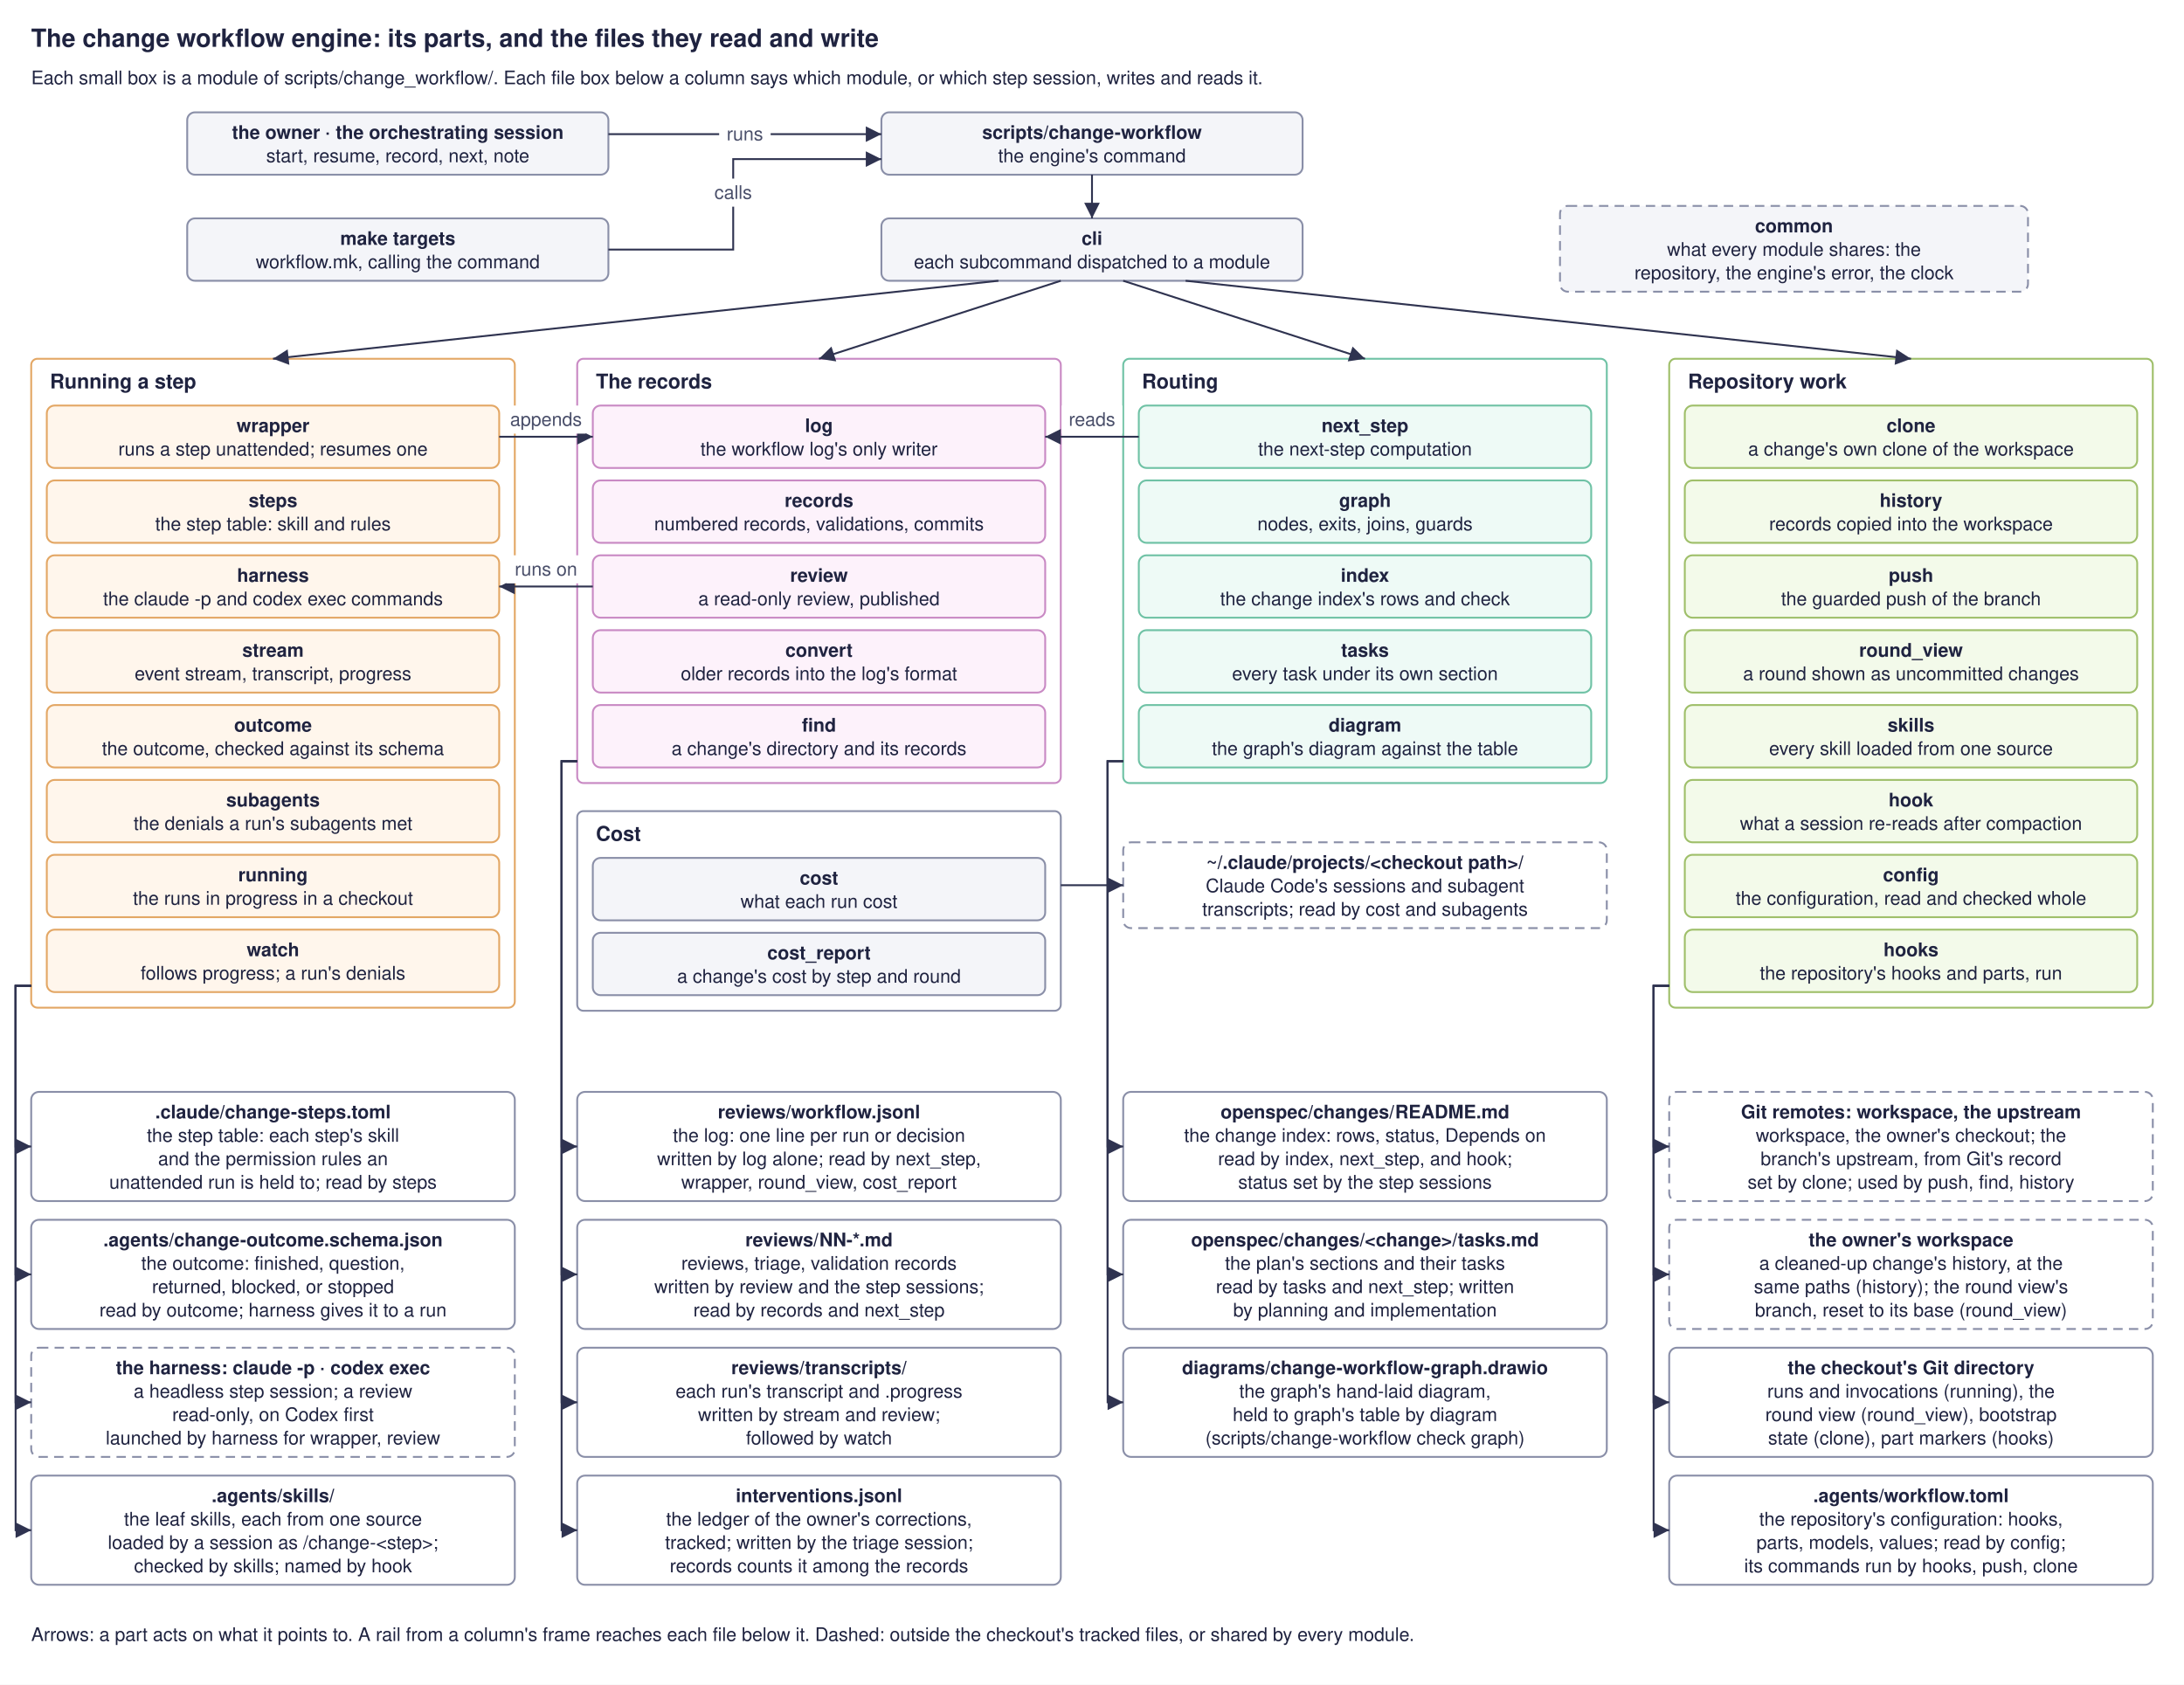
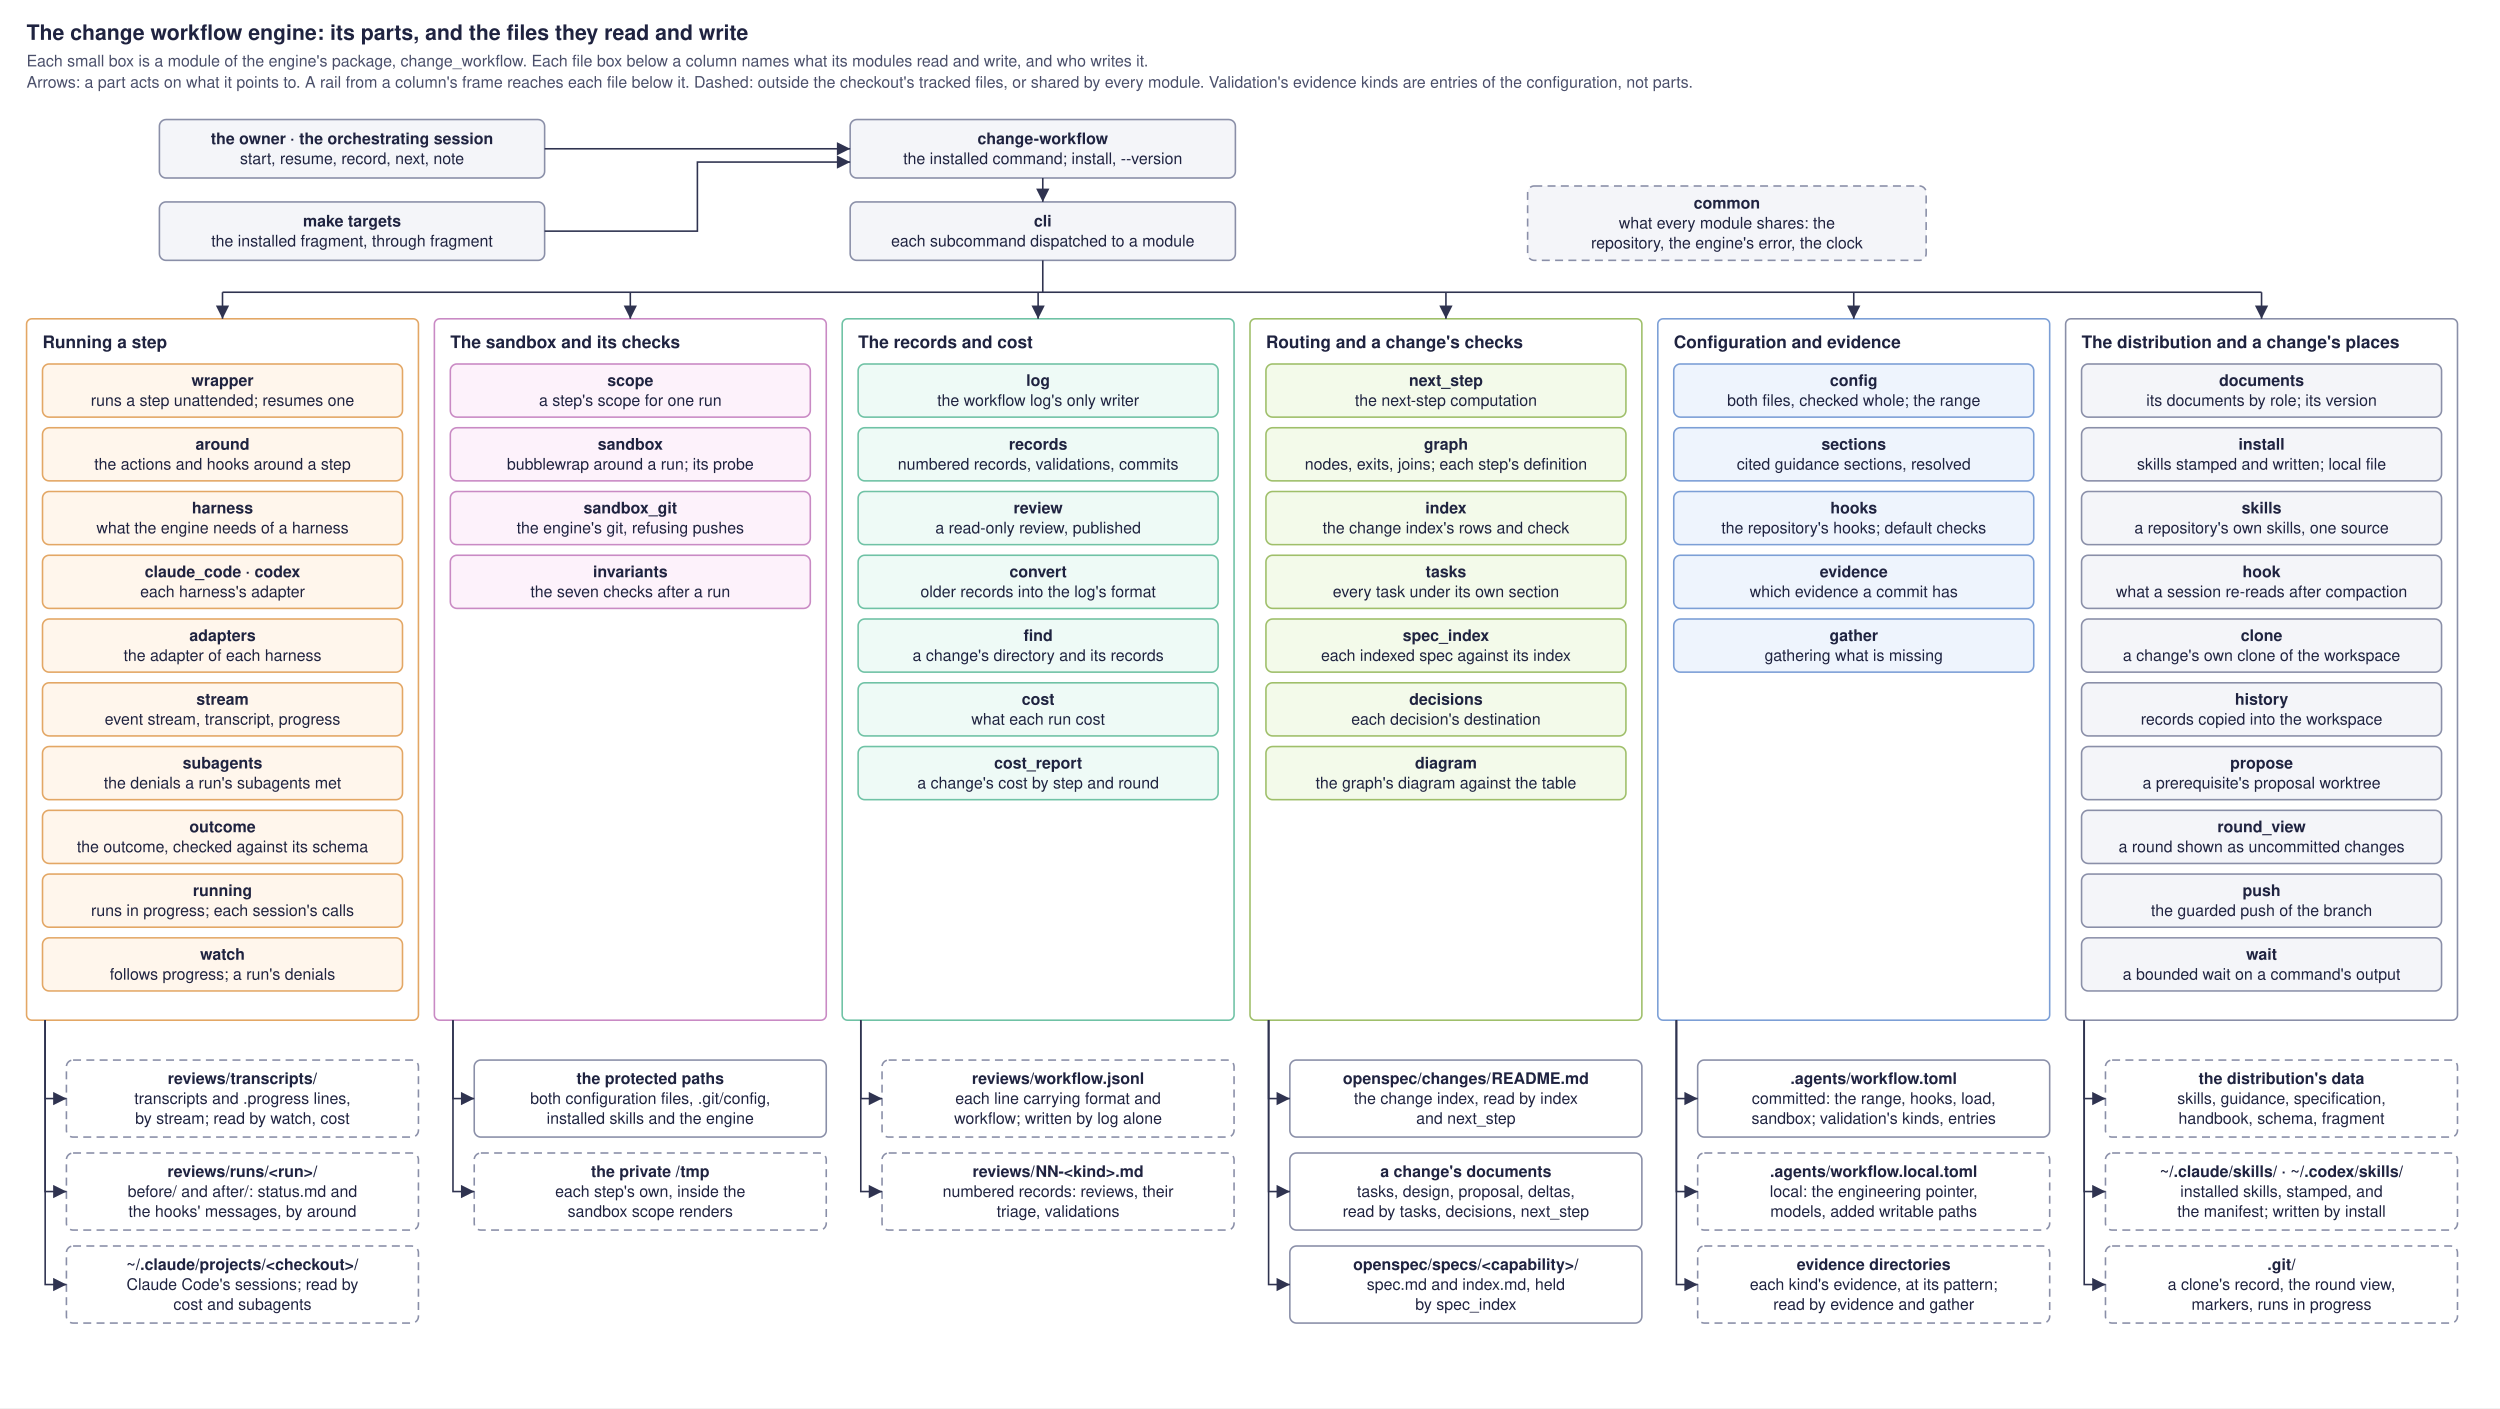
- <svg xmlns="http://www.w3.org/2000/svg" width="1400" height="1080" viewBox="0 0 1400 1080">
+ <svg xmlns="http://www.w3.org/2000/svg" width="1882" height="1060" viewBox="0 0 1882 1060">
  <defs>
    <marker id="arrow" viewBox="0 0 10 10" refX="10" refY="5" markerWidth="10" markerHeight="10" markerUnits="userSpaceOnUse" orient="auto-start-reverse">
      <path d="M0,0 L10,5 L0,10 z" fill="#2f3350" />
    </marker>
  </defs>
-   <rect x="0" y="0" width="1400" height="1080" fill="#ffffff" />
+   <rect x="0" y="0" width="1882" height="1060" fill="#ffffff" />
  <g stroke-width="1.2">
-     <rect x="120" y="72" width="270" height="40" rx="5" fill="#f4f5f9" stroke="#8a8fa8" />
-     <rect x="120" y="140" width="270" height="40" rx="5" fill="#f4f5f9" stroke="#8a8fa8" />
-     <rect x="565" y="72" width="270" height="40" rx="5" fill="#f4f5f9" stroke="#8a8fa8" />
-     <rect x="565" y="140" width="270" height="40" rx="5" fill="#f4f5f9" stroke="#8a8fa8" />
-     <rect x="1000" y="132" width="300" height="55" rx="5" fill="#f4f5f9" stroke="#8a8fa8" stroke-dasharray="6 4" />
-     <rect x="20" y="230" width="310" height="416" rx="4" fill="#ffffff" stroke="#e3a765" />
-     <rect x="30" y="260" width="290" height="40" rx="5" fill="#fff6ec" stroke="#e3a765" />
-     <rect x="30" y="308" width="290" height="40" rx="5" fill="#fff6ec" stroke="#e3a765" />
-     <rect x="30" y="356" width="290" height="40" rx="5" fill="#fff6ec" stroke="#e3a765" />
-     <rect x="30" y="404" width="290" height="40" rx="5" fill="#fff6ec" stroke="#e3a765" />
-     <rect x="30" y="452" width="290" height="40" rx="5" fill="#fff6ec" stroke="#e3a765" />
-     <rect x="30" y="500" width="290" height="40" rx="5" fill="#fff6ec" stroke="#e3a765" />
-     <rect x="30" y="548" width="290" height="40" rx="5" fill="#fff6ec" stroke="#e3a765" />
-     <rect x="30" y="596" width="290" height="40" rx="5" fill="#fff6ec" stroke="#e3a765" />
-     <rect x="370" y="230" width="310" height="272" rx="4" fill="#ffffff" stroke="#c98ac4" />
-     <rect x="380" y="260" width="290" height="40" rx="5" fill="#fdf2fb" stroke="#c98ac4" />
-     <rect x="380" y="308" width="290" height="40" rx="5" fill="#fdf2fb" stroke="#c98ac4" />
-     <rect x="380" y="356" width="290" height="40" rx="5" fill="#fdf2fb" stroke="#c98ac4" />
-     <rect x="380" y="404" width="290" height="40" rx="5" fill="#fdf2fb" stroke="#c98ac4" />
-     <rect x="380" y="452" width="290" height="40" rx="5" fill="#fdf2fb" stroke="#c98ac4" />
-     <rect x="370" y="520" width="310" height="128" rx="4" fill="#ffffff" stroke="#8a8fa8" />
-     <rect x="380" y="550" width="290" height="40" rx="5" fill="#f4f5f9" stroke="#8a8fa8" />
-     <rect x="380" y="598" width="290" height="40" rx="5" fill="#f4f5f9" stroke="#8a8fa8" />
-     <rect x="720" y="230" width="310" height="272" rx="4" fill="#ffffff" stroke="#6fc2a5" />
-     <rect x="730" y="260" width="290" height="40" rx="5" fill="#eefaf6" stroke="#6fc2a5" />
-     <rect x="730" y="308" width="290" height="40" rx="5" fill="#eefaf6" stroke="#6fc2a5" />
-     <rect x="730" y="356" width="290" height="40" rx="5" fill="#eefaf6" stroke="#6fc2a5" />
-     <rect x="730" y="404" width="290" height="40" rx="5" fill="#eefaf6" stroke="#6fc2a5" />
-     <rect x="730" y="452" width="290" height="40" rx="5" fill="#eefaf6" stroke="#6fc2a5" />
-     <rect x="1070" y="230" width="310" height="416" rx="4" fill="#ffffff" stroke="#9fbf6a" />
-     <rect x="1080" y="260" width="290" height="40" rx="5" fill="#f3faea" stroke="#9fbf6a" />
-     <rect x="1080" y="308" width="290" height="40" rx="5" fill="#f3faea" stroke="#9fbf6a" />
-     <rect x="1080" y="356" width="290" height="40" rx="5" fill="#f3faea" stroke="#9fbf6a" />
-     <rect x="1080" y="404" width="290" height="40" rx="5" fill="#f3faea" stroke="#9fbf6a" />
-     <rect x="1080" y="452" width="290" height="40" rx="5" fill="#f3faea" stroke="#9fbf6a" />
-     <rect x="1080" y="500" width="290" height="40" rx="5" fill="#f3faea" stroke="#9fbf6a" />
-     <rect x="1080" y="548" width="290" height="40" rx="5" fill="#f3faea" stroke="#9fbf6a" />
-     <rect x="1080" y="596" width="290" height="40" rx="5" fill="#f3faea" stroke="#9fbf6a" />
-     <rect x="720" y="540" width="310" height="55" rx="5" fill="#ffffff" stroke="#8a8fa8" stroke-dasharray="6 4" />
-     <rect x="20" y="700" width="310" height="70" rx="5" fill="#ffffff" stroke="#8a8fa8" />
-     <rect x="20" y="782" width="310" height="70" rx="5" fill="#ffffff" stroke="#8a8fa8" />
-     <rect x="20" y="864" width="310" height="70" rx="5" fill="#ffffff" stroke="#8a8fa8" stroke-dasharray="6 4" />
-     <rect x="20" y="946" width="310" height="70" rx="5" fill="#ffffff" stroke="#8a8fa8" />
-     <rect x="370" y="700" width="310" height="70" rx="5" fill="#ffffff" stroke="#8a8fa8" />
-     <rect x="370" y="782" width="310" height="70" rx="5" fill="#ffffff" stroke="#8a8fa8" />
-     <rect x="370" y="864" width="310" height="70" rx="5" fill="#ffffff" stroke="#8a8fa8" />
-     <rect x="370" y="946" width="310" height="70" rx="5" fill="#ffffff" stroke="#8a8fa8" />
-     <rect x="720" y="700" width="310" height="70" rx="5" fill="#ffffff" stroke="#8a8fa8" />
-     <rect x="720" y="782" width="310" height="70" rx="5" fill="#ffffff" stroke="#8a8fa8" />
-     <rect x="720" y="864" width="310" height="70" rx="5" fill="#ffffff" stroke="#8a8fa8" />
-     <rect x="1070" y="700" width="310" height="70" rx="5" fill="#ffffff" stroke="#8a8fa8" stroke-dasharray="6 4" />
-     <rect x="1070" y="782" width="310" height="70" rx="5" fill="#ffffff" stroke="#8a8fa8" stroke-dasharray="6 4" />
-     <rect x="1070" y="864" width="310" height="70" rx="5" fill="#ffffff" stroke="#8a8fa8" />
-     <rect x="1070" y="946" width="310" height="70" rx="5" fill="#ffffff" stroke="#8a8fa8" />
+     <rect x="120" y="90" width="290" height="44" rx="5" fill="#f4f5f9" stroke="#8a8fa8" />
+     <rect x="120" y="152" width="290" height="44" rx="5" fill="#f4f5f9" stroke="#8a8fa8" />
+     <rect x="640" y="90" width="290" height="44" rx="5" fill="#f4f5f9" stroke="#8a8fa8" />
+     <rect x="640" y="152" width="290" height="44" rx="5" fill="#f4f5f9" stroke="#8a8fa8" />
+     <rect x="1150" y="140" width="300" height="56" rx="5" fill="#f4f5f9" stroke="#8a8fa8" stroke-dasharray="6 4" />
+     <rect x="20" y="240" width="295" height="528" rx="4" fill="#ffffff" stroke="#e3a765" />
+     <rect x="32" y="274" width="271" height="40" rx="5" fill="#fff6ec" stroke="#e3a765" />
+     <rect x="32" y="322" width="271" height="40" rx="5" fill="#fff6ec" stroke="#e3a765" />
+     <rect x="32" y="370" width="271" height="40" rx="5" fill="#fff6ec" stroke="#e3a765" />
+     <rect x="32" y="418" width="271" height="40" rx="5" fill="#fff6ec" stroke="#e3a765" />
+     <rect x="32" y="466" width="271" height="40" rx="5" fill="#fff6ec" stroke="#e3a765" />
+     <rect x="32" y="514" width="271" height="40" rx="5" fill="#fff6ec" stroke="#e3a765" />
+     <rect x="32" y="562" width="271" height="40" rx="5" fill="#fff6ec" stroke="#e3a765" />
+     <rect x="32" y="610" width="271" height="40" rx="5" fill="#fff6ec" stroke="#e3a765" />
+     <rect x="32" y="658" width="271" height="40" rx="5" fill="#fff6ec" stroke="#e3a765" />
+     <rect x="32" y="706" width="271" height="40" rx="5" fill="#fff6ec" stroke="#e3a765" />
+     <rect x="50" y="798" width="265" height="58" rx="5" fill="#ffffff" stroke="#8a8fa8" stroke-dasharray="6 4" />
+     <rect x="50" y="868" width="265" height="58" rx="5" fill="#ffffff" stroke="#8a8fa8" stroke-dasharray="6 4" />
+     <rect x="50" y="938" width="265" height="58" rx="5" fill="#ffffff" stroke="#8a8fa8" stroke-dasharray="6 4" />
+     <rect x="327" y="240" width="295" height="528" rx="4" fill="#ffffff" stroke="#c98ac4" />
+     <rect x="339" y="274" width="271" height="40" rx="5" fill="#fdf2fb" stroke="#c98ac4" />
+     <rect x="339" y="322" width="271" height="40" rx="5" fill="#fdf2fb" stroke="#c98ac4" />
+     <rect x="339" y="370" width="271" height="40" rx="5" fill="#fdf2fb" stroke="#c98ac4" />
+     <rect x="339" y="418" width="271" height="40" rx="5" fill="#fdf2fb" stroke="#c98ac4" />
+     <rect x="357" y="798" width="265" height="58" rx="5" fill="#ffffff" stroke="#8a8fa8" />
+     <rect x="357" y="868" width="265" height="58" rx="5" fill="#ffffff" stroke="#8a8fa8" stroke-dasharray="6 4" />
+     <rect x="634" y="240" width="295" height="528" rx="4" fill="#ffffff" stroke="#6fc2a5" />
+     <rect x="646" y="274" width="271" height="40" rx="5" fill="#eefaf6" stroke="#6fc2a5" />
+     <rect x="646" y="322" width="271" height="40" rx="5" fill="#eefaf6" stroke="#6fc2a5" />
+     <rect x="646" y="370" width="271" height="40" rx="5" fill="#eefaf6" stroke="#6fc2a5" />
+     <rect x="646" y="418" width="271" height="40" rx="5" fill="#eefaf6" stroke="#6fc2a5" />
+     <rect x="646" y="466" width="271" height="40" rx="5" fill="#eefaf6" stroke="#6fc2a5" />
+     <rect x="646" y="514" width="271" height="40" rx="5" fill="#eefaf6" stroke="#6fc2a5" />
+     <rect x="646" y="562" width="271" height="40" rx="5" fill="#eefaf6" stroke="#6fc2a5" />
+     <rect x="664" y="798" width="265" height="58" rx="5" fill="#ffffff" stroke="#8a8fa8" stroke-dasharray="6 4" />
+     <rect x="664" y="868" width="265" height="58" rx="5" fill="#ffffff" stroke="#8a8fa8" stroke-dasharray="6 4" />
+     <rect x="941" y="240" width="295" height="528" rx="4" fill="#ffffff" stroke="#9fbf6a" />
+     <rect x="953" y="274" width="271" height="40" rx="5" fill="#f3faea" stroke="#9fbf6a" />
+     <rect x="953" y="322" width="271" height="40" rx="5" fill="#f3faea" stroke="#9fbf6a" />
+     <rect x="953" y="370" width="271" height="40" rx="5" fill="#f3faea" stroke="#9fbf6a" />
+     <rect x="953" y="418" width="271" height="40" rx="5" fill="#f3faea" stroke="#9fbf6a" />
+     <rect x="953" y="466" width="271" height="40" rx="5" fill="#f3faea" stroke="#9fbf6a" />
+     <rect x="953" y="514" width="271" height="40" rx="5" fill="#f3faea" stroke="#9fbf6a" />
+     <rect x="953" y="562" width="271" height="40" rx="5" fill="#f3faea" stroke="#9fbf6a" />
+     <rect x="971" y="798" width="265" height="58" rx="5" fill="#ffffff" stroke="#8a8fa8" />
+     <rect x="971" y="868" width="265" height="58" rx="5" fill="#ffffff" stroke="#8a8fa8" />
+     <rect x="971" y="938" width="265" height="58" rx="5" fill="#ffffff" stroke="#8a8fa8" />
+     <rect x="1248" y="240" width="295" height="528" rx="4" fill="#ffffff" stroke="#7c9fd6" />
+     <rect x="1260" y="274" width="271" height="40" rx="5" fill="#eef4fd" stroke="#7c9fd6" />
+     <rect x="1260" y="322" width="271" height="40" rx="5" fill="#eef4fd" stroke="#7c9fd6" />
+     <rect x="1260" y="370" width="271" height="40" rx="5" fill="#eef4fd" stroke="#7c9fd6" />
+     <rect x="1260" y="418" width="271" height="40" rx="5" fill="#eef4fd" stroke="#7c9fd6" />
+     <rect x="1260" y="466" width="271" height="40" rx="5" fill="#eef4fd" stroke="#7c9fd6" />
+     <rect x="1278" y="798" width="265" height="58" rx="5" fill="#ffffff" stroke="#8a8fa8" />
+     <rect x="1278" y="868" width="265" height="58" rx="5" fill="#ffffff" stroke="#8a8fa8" stroke-dasharray="6 4" />
+     <rect x="1278" y="938" width="265" height="58" rx="5" fill="#ffffff" stroke="#8a8fa8" stroke-dasharray="6 4" />
+     <rect x="1555" y="240" width="295" height="528" rx="4" fill="#ffffff" stroke="#8a8fa8" />
+     <rect x="1567" y="274" width="271" height="40" rx="5" fill="#f4f5f9" stroke="#8a8fa8" />
+     <rect x="1567" y="322" width="271" height="40" rx="5" fill="#f4f5f9" stroke="#8a8fa8" />
+     <rect x="1567" y="370" width="271" height="40" rx="5" fill="#f4f5f9" stroke="#8a8fa8" />
+     <rect x="1567" y="418" width="271" height="40" rx="5" fill="#f4f5f9" stroke="#8a8fa8" />
+     <rect x="1567" y="466" width="271" height="40" rx="5" fill="#f4f5f9" stroke="#8a8fa8" />
+     <rect x="1567" y="514" width="271" height="40" rx="5" fill="#f4f5f9" stroke="#8a8fa8" />
+     <rect x="1567" y="562" width="271" height="40" rx="5" fill="#f4f5f9" stroke="#8a8fa8" />
+     <rect x="1567" y="610" width="271" height="40" rx="5" fill="#f4f5f9" stroke="#8a8fa8" />
+     <rect x="1567" y="658" width="271" height="40" rx="5" fill="#f4f5f9" stroke="#8a8fa8" />
+     <rect x="1567" y="706" width="271" height="40" rx="5" fill="#f4f5f9" stroke="#8a8fa8" />
+     <rect x="1585" y="798" width="265" height="58" rx="5" fill="#ffffff" stroke="#8a8fa8" stroke-dasharray="6 4" />
+     <rect x="1585" y="868" width="265" height="58" rx="5" fill="#ffffff" stroke="#8a8fa8" stroke-dasharray="6 4" />
+     <rect x="1585" y="938" width="265" height="58" rx="5" fill="#ffffff" stroke="#8a8fa8" stroke-dasharray="6 4" />
  </g>
  <g fill="none" stroke="#2f3350" stroke-width="1.2">
-     <polyline points="390,86 565,86" marker-end="url(#arrow)" />
-     <polyline points="390,160 470,160 470,102 565,102" marker-end="url(#arrow)" />
-     <polyline points="700,112 700,140" marker-end="url(#arrow)" />
-     <polyline points="640,180 175,230" marker-end="url(#arrow)" />
-     <polyline points="680,180 525,230" marker-end="url(#arrow)" />
-     <polyline points="720,180 875,230" marker-end="url(#arrow)" />
-     <polyline points="760,180 1225,230" marker-end="url(#arrow)" />
-     <polyline points="320,280 380,280" marker-end="url(#arrow)" />
-     <polyline points="380,376 320,376" marker-end="url(#arrow)" />
-     <polyline points="730,280 670,280" marker-end="url(#arrow)" />
-     <polyline points="680,567.5 720,567.5" marker-end="url(#arrow)" />
-     <polyline points="20,632 10,632 10,735 20,735" marker-end="url(#arrow)" />
-     <polyline points="20,632 10,632 10,817 20,817" marker-end="url(#arrow)" />
-     <polyline points="20,632 10,632 10,899 20,899" marker-end="url(#arrow)" />
-     <polyline points="20,632 10,632 10,981 20,981" marker-end="url(#arrow)" />
-     <polyline points="370,488 360,488 360,735 370,735" marker-end="url(#arrow)" />
-     <polyline points="370,488 360,488 360,817 370,817" marker-end="url(#arrow)" />
-     <polyline points="370,488 360,488 360,899 370,899" marker-end="url(#arrow)" />
-     <polyline points="370,488 360,488 360,981 370,981" marker-end="url(#arrow)" />
-     <polyline points="720,488 710,488 710,735 720,735" marker-end="url(#arrow)" />
-     <polyline points="720,488 710,488 710,817 720,817" marker-end="url(#arrow)" />
-     <polyline points="720,488 710,488 710,899 720,899" marker-end="url(#arrow)" />
-     <polyline points="1070,632 1060,632 1060,735 1070,735" marker-end="url(#arrow)" />
-     <polyline points="1070,632 1060,632 1060,817 1070,817" marker-end="url(#arrow)" />
-     <polyline points="1070,632 1060,632 1060,899 1070,899" marker-end="url(#arrow)" />
-     <polyline points="1070,632 1060,632 1060,981 1070,981" marker-end="url(#arrow)" />
+     <polyline points="410,112 640,112" marker-end="url(#arrow)" />
+     <polyline points="410,174 525,174 525,122 640,122" marker-end="url(#arrow)" />
+     <polyline points="785,134 785,152" marker-end="url(#arrow)" />
+     <polyline points="167.5,220 167.5,240" marker-end="url(#arrow)" />
+     <polyline points="34,768 34,827 50,827" marker-end="url(#arrow)" />
+     <polyline points="34,768 34,897 50,897" marker-end="url(#arrow)" />
+     <polyline points="34,768 34,967 50,967" marker-end="url(#arrow)" />
+     <polyline points="474.5,220 474.5,240" marker-end="url(#arrow)" />
+     <polyline points="341,768 341,827 357,827" marker-end="url(#arrow)" />
+     <polyline points="341,768 341,897 357,897" marker-end="url(#arrow)" />
+     <polyline points="781.5,220 781.5,240" marker-end="url(#arrow)" />
+     <polyline points="648,768 648,827 664,827" marker-end="url(#arrow)" />
+     <polyline points="648,768 648,897 664,897" marker-end="url(#arrow)" />
+     <polyline points="1088.5,220 1088.5,240" marker-end="url(#arrow)" />
+     <polyline points="955,768 955,827 971,827" marker-end="url(#arrow)" />
+     <polyline points="955,768 955,897 971,897" marker-end="url(#arrow)" />
+     <polyline points="955,768 955,967 971,967" marker-end="url(#arrow)" />
+     <polyline points="1395.5,220 1395.5,240" marker-end="url(#arrow)" />
+     <polyline points="1262,768 1262,827 1278,827" marker-end="url(#arrow)" />
+     <polyline points="1262,768 1262,897 1278,897" marker-end="url(#arrow)" />
+     <polyline points="1262,768 1262,967 1278,967" marker-end="url(#arrow)" />
+     <polyline points="1702.5,220 1702.5,240" marker-end="url(#arrow)" />
+     <polyline points="1569,768 1569,827 1585,827" marker-end="url(#arrow)" />
+     <polyline points="1569,768 1569,897 1585,897" marker-end="url(#arrow)" />
+     <polyline points="1569,768 1569,967 1585,967" marker-end="url(#arrow)" />
+     <polyline points="167.5,220 1702.5,220" />
+     <polyline points="785,196 785,220" />
+   </g>
+   <g font-family="-apple-system, BlinkMacSystemFont, 'Segoe UI', Helvetica, Arial, sans-serif" font-size="12" fill="#1f2340" text-anchor="middle">
+     <text x="265" y="108.5" font-weight="bold">the owner · the orchestrating session</text>
+     <text x="265" y="123.5">start, resume, record, next, note</text>
+     <text x="265" y="170.5" font-weight="bold">make targets</text>
+     <text x="265" y="185.5">the installed fragment, through fragment</text>
+     <text x="785" y="108.5" font-weight="bold">change-workflow</text>
+     <text x="785" y="123.5">the installed command; install, --version</text>
+     <text x="785" y="170.5" font-weight="bold">cli</text>
+     <text x="785" y="185.5">each subcommand dispatched to a module</text>
+     <text x="1300" y="157" font-weight="bold">common</text>
+     <text x="1300" y="172">what every module shares: the</text>
+     <text x="1300" y="187">repository, the engine's error, the clock</text>
+     <text x="167.5" y="290.5" font-weight="bold">wrapper</text>
+     <text x="167.5" y="305.5">runs a step unattended; resumes one</text>
+     <text x="167.5" y="338.5" font-weight="bold">around</text>
+     <text x="167.5" y="353.5">the actions and hooks around a step</text>
+     <text x="167.5" y="386.5" font-weight="bold">harness</text>
+     <text x="167.5" y="401.5">what the engine needs of a harness</text>
+     <text x="167.5" y="434.5" font-weight="bold">claude_code · codex</text>
+     <text x="167.5" y="449.5">each harness's adapter</text>
+     <text x="167.5" y="482.5" font-weight="bold">adapters</text>
+     <text x="167.5" y="497.5">the adapter of each harness</text>
+     <text x="167.5" y="530.5" font-weight="bold">stream</text>
+     <text x="167.5" y="545.5">event stream, transcript, progress</text>
+     <text x="167.5" y="578.5" font-weight="bold">subagents</text>
+     <text x="167.5" y="593.5">the denials a run's subagents met</text>
+     <text x="167.5" y="626.5" font-weight="bold">outcome</text>
+     <text x="167.5" y="641.5">the outcome, checked against its schema</text>
+     <text x="167.5" y="674.5" font-weight="bold">running</text>
+     <text x="167.5" y="689.5">runs in progress; each session's calls</text>
+     <text x="167.5" y="722.5" font-weight="bold">watch</text>
+     <text x="167.5" y="737.5">follows progress; a run's denials</text>
+     <text x="182.5" y="816" font-weight="bold">reviews/transcripts/</text>
+     <text x="182.5" y="831">transcripts and .progress lines,</text>
+     <text x="182.5" y="846">by stream; read by watch, cost</text>
+     <text x="182.5" y="886" font-weight="bold">reviews/runs/&lt;run&gt;/</text>
+     <text x="182.5" y="901">before/ and after/: status.md and</text>
+     <text x="182.5" y="916">the hooks' messages, by around</text>
+     <text x="182.5" y="956" font-weight="bold">~/.claude/projects/&lt;checkout&gt;/</text>
+     <text x="182.5" y="971">Claude Code's sessions; read by</text>
+     <text x="182.5" y="986">cost and subagents</text>
+     <text x="474.5" y="290.5" font-weight="bold">scope</text>
+     <text x="474.5" y="305.5">a step's scope for one run</text>
+     <text x="474.5" y="338.5" font-weight="bold">sandbox</text>
+     <text x="474.5" y="353.5">bubblewrap around a run; its probe</text>
+     <text x="474.5" y="386.5" font-weight="bold">sandbox_git</text>
+     <text x="474.5" y="401.5">the engine's git, refusing pushes</text>
+     <text x="474.5" y="434.5" font-weight="bold">invariants</text>
+     <text x="474.5" y="449.5">the seven checks after a run</text>
+     <text x="489.5" y="816" font-weight="bold">the protected paths</text>
+     <text x="489.5" y="831">both configuration files, .git/config,</text>
+     <text x="489.5" y="846">installed skills and the engine</text>
+     <text x="489.5" y="886" font-weight="bold">the private /tmp</text>
+     <text x="489.5" y="901">each step's own, inside the</text>
+     <text x="489.5" y="916">sandbox scope renders</text>
+     <text x="781.5" y="290.5" font-weight="bold">log</text>
+     <text x="781.5" y="305.5">the workflow log's only writer</text>
+     <text x="781.5" y="338.5" font-weight="bold">records</text>
+     <text x="781.5" y="353.5">numbered records, validations, commits</text>
+     <text x="781.5" y="386.5" font-weight="bold">review</text>
+     <text x="781.5" y="401.5">a read-only review, published</text>
+     <text x="781.5" y="434.5" font-weight="bold">convert</text>
+     <text x="781.5" y="449.5">older records into the log's format</text>
+     <text x="781.5" y="482.5" font-weight="bold">find</text>
+     <text x="781.5" y="497.5">a change's directory and its records</text>
+     <text x="781.5" y="530.5" font-weight="bold">cost</text>
+     <text x="781.5" y="545.5">what each run cost</text>
+     <text x="781.5" y="578.5" font-weight="bold">cost_report</text>
+     <text x="781.5" y="593.5">a change's cost by step and round</text>
+     <text x="796.5" y="816" font-weight="bold">reviews/workflow.jsonl</text>
+     <text x="796.5" y="831">each line carrying format and</text>
+     <text x="796.5" y="846">workflow; written by log alone</text>
+     <text x="796.5" y="886" font-weight="bold">reviews/NN-&lt;kind&gt;.md</text>
+     <text x="796.5" y="901">numbered records: reviews, their</text>
+     <text x="796.5" y="916">triage, validations</text>
+     <text x="1088.5" y="290.5" font-weight="bold">next_step</text>
+     <text x="1088.5" y="305.5">the next-step computation</text>
+     <text x="1088.5" y="338.5" font-weight="bold">graph</text>
+     <text x="1088.5" y="353.5">nodes, exits, joins; each step's definition</text>
+     <text x="1088.5" y="386.5" font-weight="bold">index</text>
+     <text x="1088.5" y="401.5">the change index's rows and check</text>
+     <text x="1088.5" y="434.5" font-weight="bold">tasks</text>
+     <text x="1088.5" y="449.5">every task under its own section</text>
+     <text x="1088.5" y="482.5" font-weight="bold">spec_index</text>
+     <text x="1088.5" y="497.5">each indexed spec against its index</text>
+     <text x="1088.5" y="530.5" font-weight="bold">decisions</text>
+     <text x="1088.5" y="545.5">each decision's destination</text>
+     <text x="1088.5" y="578.5" font-weight="bold">diagram</text>
+     <text x="1088.5" y="593.5">the graph's diagram against the table</text>
+     <text x="1103.5" y="816" font-weight="bold">openspec/changes/README.md</text>
+     <text x="1103.5" y="831">the change index, read by index</text>
+     <text x="1103.5" y="846">and next_step</text>
+     <text x="1103.5" y="886" font-weight="bold">a change's documents</text>
+     <text x="1103.5" y="901">tasks, design, proposal, deltas,</text>
+     <text x="1103.5" y="916">read by tasks, decisions, next_step</text>
+     <text x="1103.5" y="956" font-weight="bold">openspec/specs/&lt;capability&gt;/</text>
+     <text x="1103.5" y="971">spec.md and index.md, held</text>
+     <text x="1103.5" y="986">by spec_index</text>
+     <text x="1395.5" y="290.5" font-weight="bold">config</text>
+     <text x="1395.5" y="305.5">both files, checked whole; the range</text>
+     <text x="1395.5" y="338.5" font-weight="bold">sections</text>
+     <text x="1395.5" y="353.5">cited guidance sections, resolved</text>
+     <text x="1395.5" y="386.5" font-weight="bold">hooks</text>
+     <text x="1395.5" y="401.5">the repository's hooks; default checks</text>
+     <text x="1395.5" y="434.5" font-weight="bold">evidence</text>
+     <text x="1395.5" y="449.5">which evidence a commit has</text>
+     <text x="1395.5" y="482.5" font-weight="bold">gather</text>
+     <text x="1395.5" y="497.5">gathering what is missing</text>
+     <text x="1410.5" y="816" font-weight="bold">.agents/workflow.toml</text>
+     <text x="1410.5" y="831">committed: the range, hooks, load,</text>
+     <text x="1410.5" y="846">sandbox; validation's kinds, entries</text>
+     <text x="1410.5" y="886" font-weight="bold">.agents/workflow.local.toml</text>
+     <text x="1410.5" y="901">local: the engineering pointer,</text>
+     <text x="1410.5" y="916">models, added writable paths</text>
+     <text x="1410.5" y="956" font-weight="bold">evidence directories</text>
+     <text x="1410.5" y="971">each kind's evidence, at its pattern;</text>
+     <text x="1410.5" y="986">read by evidence and gather</text>
+     <text x="1702.5" y="290.5" font-weight="bold">documents</text>
+     <text x="1702.5" y="305.5">its documents by role; its version</text>
+     <text x="1702.5" y="338.5" font-weight="bold">install</text>
+     <text x="1702.5" y="353.5">skills stamped and written; local file</text>
+     <text x="1702.5" y="386.5" font-weight="bold">skills</text>
+     <text x="1702.5" y="401.5">a repository's own skills, one source</text>
+     <text x="1702.5" y="434.5" font-weight="bold">hook</text>
+     <text x="1702.5" y="449.5">what a session re-reads after compaction</text>
+     <text x="1702.5" y="482.5" font-weight="bold">clone</text>
+     <text x="1702.5" y="497.5">a change's own clone of the workspace</text>
+     <text x="1702.5" y="530.5" font-weight="bold">history</text>
+     <text x="1702.5" y="545.5">records copied into the workspace</text>
+     <text x="1702.5" y="578.5" font-weight="bold">propose</text>
+     <text x="1702.5" y="593.5">a prerequisite's proposal worktree</text>
+     <text x="1702.5" y="626.5" font-weight="bold">round_view</text>
+     <text x="1702.5" y="641.5">a round shown as uncommitted changes</text>
+     <text x="1702.5" y="674.5" font-weight="bold">push</text>
+     <text x="1702.5" y="689.5">the guarded push of the branch</text>
+     <text x="1702.5" y="722.5" font-weight="bold">wait</text>
+     <text x="1702.5" y="737.5">a bounded wait on a command's output</text>
+     <text x="1717.5" y="816" font-weight="bold">the distribution's data</text>
+     <text x="1717.5" y="831">skills, guidance, specification,</text>
+     <text x="1717.5" y="846">handbook, schema, fragment</text>
+     <text x="1717.5" y="886" font-weight="bold">~/.claude/skills/ · ~/.codex/skills/</text>
+     <text x="1717.5" y="901">installed skills, stamped, and</text>
+     <text x="1717.5" y="916">the manifest; written by install</text>
+     <text x="1717.5" y="956" font-weight="bold">.git/</text>
+     <text x="1717.5" y="971">a clone's record, the round view,</text>
+     <text x="1717.5" y="986">markers, runs in progress</text>
  </g>
  <g font-family="-apple-system, BlinkMacSystemFont, 'Segoe UI', Helvetica, Arial, sans-serif" fill="#1f2340">
-     <text x="20" y="30" font-size="16" font-weight="bold">The change workflow engine: its parts, and the files they read and write</text>
-     <text x="20" y="54" font-size="12">Each small box is a module of scripts/change_workflow/. Each file box below a column says which module, or which step session, writes and reads it.</text>
-     <text x="20" y="1052" font-size="12">Arrows: a part acts on what it points to. A rail from a column's frame reaches each file below it. Dashed: outside the checkout's tracked files, or shared by every module.</text>
-     <text x="32" y="249" font-size="13" font-weight="bold">Running a step</text>
-     <text x="382" y="249" font-size="13" font-weight="bold">The records</text>
-     <text x="382" y="539" font-size="13" font-weight="bold">Cost</text>
-     <text x="732" y="249" font-size="13" font-weight="bold">Routing</text>
-     <text x="1082" y="249" font-size="13" font-weight="bold">Repository work</text>
-   </g>
-   <g font-family="-apple-system, BlinkMacSystemFont, 'Segoe UI', Helvetica, Arial, sans-serif" font-size="12" fill="#1f2340" text-anchor="middle">
-     <text x="255" y="89" font-weight="bold">the owner · the orchestrating session</text>
-     <text x="255" y="104">start, resume, record, next, note</text>
-     <text x="255" y="157" font-weight="bold">make targets</text>
-     <text x="255" y="172">workflow.mk, calling the command</text>
-     <text x="700" y="89" font-weight="bold">scripts/change-workflow</text>
-     <text x="700" y="104">the engine's command</text>
-     <text x="700" y="157" font-weight="bold">cli</text>
-     <text x="700" y="172">each subcommand dispatched to a module</text>
-     <text x="1150" y="149" font-weight="bold">common</text>
-     <text x="1150" y="164">what every module shares: the</text>
-     <text x="1150" y="179">repository, the engine's error, the clock</text>
-     <text x="175" y="277" font-weight="bold">wrapper</text>
-     <text x="175" y="292">runs a step unattended; resumes one</text>
-     <text x="175" y="325" font-weight="bold">steps</text>
-     <text x="175" y="340">the step table: skill and rules</text>
-     <text x="175" y="373" font-weight="bold">harness</text>
-     <text x="175" y="388">the claude -p and codex exec commands</text>
-     <text x="175" y="421" font-weight="bold">stream</text>
-     <text x="175" y="436">event stream, transcript, progress</text>
-     <text x="175" y="469" font-weight="bold">outcome</text>
-     <text x="175" y="484">the outcome, checked against its schema</text>
-     <text x="175" y="517" font-weight="bold">subagents</text>
-     <text x="175" y="532">the denials a run's subagents met</text>
-     <text x="175" y="565" font-weight="bold">running</text>
-     <text x="175" y="580">the runs in progress in a checkout</text>
-     <text x="175" y="613" font-weight="bold">watch</text>
-     <text x="175" y="628">follows progress; a run's denials</text>
-     <text x="525" y="277" font-weight="bold">log</text>
-     <text x="525" y="292">the workflow log's only writer</text>
-     <text x="525" y="325" font-weight="bold">records</text>
-     <text x="525" y="340">numbered records, validations, commits</text>
-     <text x="525" y="373" font-weight="bold">review</text>
-     <text x="525" y="388">a read-only review, published</text>
-     <text x="525" y="421" font-weight="bold">convert</text>
-     <text x="525" y="436">older records into the log's format</text>
-     <text x="525" y="469" font-weight="bold">find</text>
-     <text x="525" y="484">a change's directory and its records</text>
-     <text x="525" y="567" font-weight="bold">cost</text>
-     <text x="525" y="582">what each run cost</text>
-     <text x="525" y="615" font-weight="bold">cost_report</text>
-     <text x="525" y="630">a change's cost by step and round</text>
-     <text x="875" y="277" font-weight="bold">next_step</text>
-     <text x="875" y="292">the next-step computation</text>
-     <text x="875" y="325" font-weight="bold">graph</text>
-     <text x="875" y="340">nodes, exits, joins, guards</text>
-     <text x="875" y="373" font-weight="bold">index</text>
-     <text x="875" y="388">the change index's rows and check</text>
-     <text x="875" y="421" font-weight="bold">tasks</text>
-     <text x="875" y="436">every task under its own section</text>
-     <text x="875" y="469" font-weight="bold">diagram</text>
-     <text x="875" y="484">the graph's diagram against the table</text>
-     <text x="1225" y="277" font-weight="bold">clone</text>
-     <text x="1225" y="292">a change's own clone of the workspace</text>
-     <text x="1225" y="325" font-weight="bold">history</text>
-     <text x="1225" y="340">records copied into the workspace</text>
-     <text x="1225" y="373" font-weight="bold">push</text>
-     <text x="1225" y="388">the guarded push of the branch</text>
-     <text x="1225" y="421" font-weight="bold">round_view</text>
-     <text x="1225" y="436">a round shown as uncommitted changes</text>
-     <text x="1225" y="469" font-weight="bold">skills</text>
-     <text x="1225" y="484">every skill loaded from one source</text>
-     <text x="1225" y="517" font-weight="bold">hook</text>
-     <text x="1225" y="532">what a session re-reads after compaction</text>
-     <text x="1225" y="565" font-weight="bold">config</text>
-     <text x="1225" y="580">the configuration, read and checked whole</text>
-     <text x="1225" y="613" font-weight="bold">hooks</text>
-     <text x="1225" y="628">the repository's hooks and parts, run</text>
-     <text x="875" y="557" font-weight="bold">~/.claude/projects/&lt;checkout path&gt;/</text>
-     <text x="875" y="572">Claude Code's sessions and subagent</text>
-     <text x="875" y="587">transcripts; read by cost and subagents</text>
-     <text x="175" y="717" font-weight="bold">.claude/change-steps.toml</text>
-     <text x="175" y="732">the step table: each step's skill</text>
-     <text x="175" y="747">and the permission rules an</text>
-     <text x="175" y="762">unattended run is held to; read by steps</text>
-     <text x="175" y="799" font-weight="bold">.agents/change-outcome.schema.json</text>
-     <text x="175" y="814">the outcome: finished, question,</text>
-     <text x="175" y="829">returned, blocked, or stopped</text>
-     <text x="175" y="844">read by outcome; harness gives it to a run</text>
-     <text x="175" y="881" font-weight="bold">the harness: claude -p · codex exec</text>
-     <text x="175" y="896">a headless step session; a review</text>
-     <text x="175" y="911">read-only, on Codex first</text>
-     <text x="175" y="926">launched by harness for wrapper, review</text>
-     <text x="175" y="963" font-weight="bold">.agents/skills/</text>
-     <text x="175" y="978">the leaf skills, each from one source</text>
-     <text x="175" y="993">loaded by a session as /change-&lt;step&gt;;</text>
-     <text x="175" y="1008">checked by skills; named by hook</text>
-     <text x="525" y="717" font-weight="bold">reviews/workflow.jsonl</text>
-     <text x="525" y="732">the log: one line per run or decision</text>
-     <text x="525" y="747">written by log alone; read by next_step,</text>
-     <text x="525" y="762">wrapper, round_view, cost_report</text>
-     <text x="525" y="799" font-weight="bold">reviews/NN-*.md</text>
-     <text x="525" y="814">reviews, triage, validation records</text>
-     <text x="525" y="829">written by review and the step sessions;</text>
-     <text x="525" y="844">read by records and next_step</text>
-     <text x="525" y="881" font-weight="bold">reviews/transcripts/</text>
-     <text x="525" y="896">each run's transcript and .progress</text>
-     <text x="525" y="911">written by stream and review;</text>
-     <text x="525" y="926">followed by watch</text>
-     <text x="525" y="963" font-weight="bold">interventions.jsonl</text>
-     <text x="525" y="978">the ledger of the owner's corrections,</text>
-     <text x="525" y="993">tracked; written by the triage session;</text>
-     <text x="525" y="1008">records counts it among the records</text>
-     <text x="875" y="717" font-weight="bold">openspec/changes/README.md</text>
-     <text x="875" y="732">the change index: rows, status, Depends on</text>
-     <text x="875" y="747">read by index, next_step, and hook;</text>
-     <text x="875" y="762">status set by the step sessions</text>
-     <text x="875" y="799" font-weight="bold">openspec/changes/&lt;change&gt;/tasks.md</text>
-     <text x="875" y="814">the plan's sections and their tasks</text>
-     <text x="875" y="829">read by tasks and next_step; written</text>
-     <text x="875" y="844">by planning and implementation</text>
-     <text x="875" y="881" font-weight="bold">diagrams/change-workflow-graph.drawio</text>
-     <text x="875" y="896">the graph's hand-laid diagram,</text>
-     <text x="875" y="911">held to graph's table by diagram</text>
-     <text x="875" y="926">(scripts/change-workflow check graph)</text>
-     <text x="1225" y="717" font-weight="bold">Git remotes: workspace, the upstream</text>
-     <text x="1225" y="732">workspace, the owner's checkout; the</text>
-     <text x="1225" y="747">branch's upstream, from Git's record</text>
-     <text x="1225" y="762">set by clone; used by push, find, history</text>
-     <text x="1225" y="799" font-weight="bold">the owner's workspace</text>
-     <text x="1225" y="814">a cleaned-up change's history, at the</text>
-     <text x="1225" y="829">same paths (history); the round view's</text>
-     <text x="1225" y="844">branch, reset to its base (round_view)</text>
-     <text x="1225" y="881" font-weight="bold">the checkout's Git directory</text>
-     <text x="1225" y="896">runs and invocations (running), the</text>
-     <text x="1225" y="911">round view (round_view), bootstrap</text>
-     <text x="1225" y="926">state (clone), part markers (hooks)</text>
-     <text x="1225" y="963" font-weight="bold">.agents/workflow.toml</text>
-     <text x="1225" y="978">the repository's configuration: hooks,</text>
-     <text x="1225" y="993">parts, models, values; read by config;</text>
-     <text x="1225" y="1008">its commands run by hooks, push, clone</text>
+     <text x="20" y="30" font-size="16" font-weight="bold" fill="#1f2340">The change workflow engine: its parts, and the files they read and write</text>
+     <text x="20" y="50" font-size="12" fill="#4a4f6a">Each small box is a module of the engine's package, change_workflow. Each file box below a column names what its modules read and write, and who writes it.</text>
+     <text x="20" y="66" font-size="12" fill="#4a4f6a">Arrows: a part acts on what it points to. A rail from a column's frame reaches each file below it. Dashed: outside the checkout's tracked files, or shared by every module. Validation's evidence kinds are entries of the configuration, not parts.</text>
+     <text x="32" y="262" font-size="13" font-weight="bold" fill="#1f2340">Running a step</text>
+     <text x="339" y="262" font-size="13" font-weight="bold" fill="#1f2340">The sandbox and its checks</text>
+     <text x="646" y="262" font-size="13" font-weight="bold" fill="#1f2340">The records and cost</text>
+     <text x="953" y="262" font-size="13" font-weight="bold" fill="#1f2340">Routing and a change's checks</text>
+     <text x="1260" y="262" font-size="13" font-weight="bold" fill="#1f2340">Configuration and evidence</text>
+     <text x="1567" y="262" font-size="13" font-weight="bold" fill="#1f2340">The distribution and a change's places</text>
  </g>
  <g font-family="-apple-system, BlinkMacSystemFont, 'Segoe UI', Helvetica, Arial, sans-serif" font-size="12" fill="#4a4f6a" text-anchor="middle">
-     <rect x="461" y="77" width="33" height="18" fill="#ffffff" />
-     <text x="477.5" y="90">runs</text>
-     <rect x="453" y="114.5" width="34" height="18" fill="#ffffff" />
-     <text x="470" y="127.5">calls</text>
-     <rect x="324.5" y="260" width="51" height="18" fill="#ffffff" />
-     <text x="350" y="273">appends</text>
-     <rect x="324.5" y="356" width="51" height="18" fill="#ffffff" />
-     <text x="350" y="369">runs on</text>
-     <rect x="680.5" y="260" width="39" height="18" fill="#ffffff" />
-     <text x="700" y="273">reads</text>
-   </g>
+ </g>
</svg>
